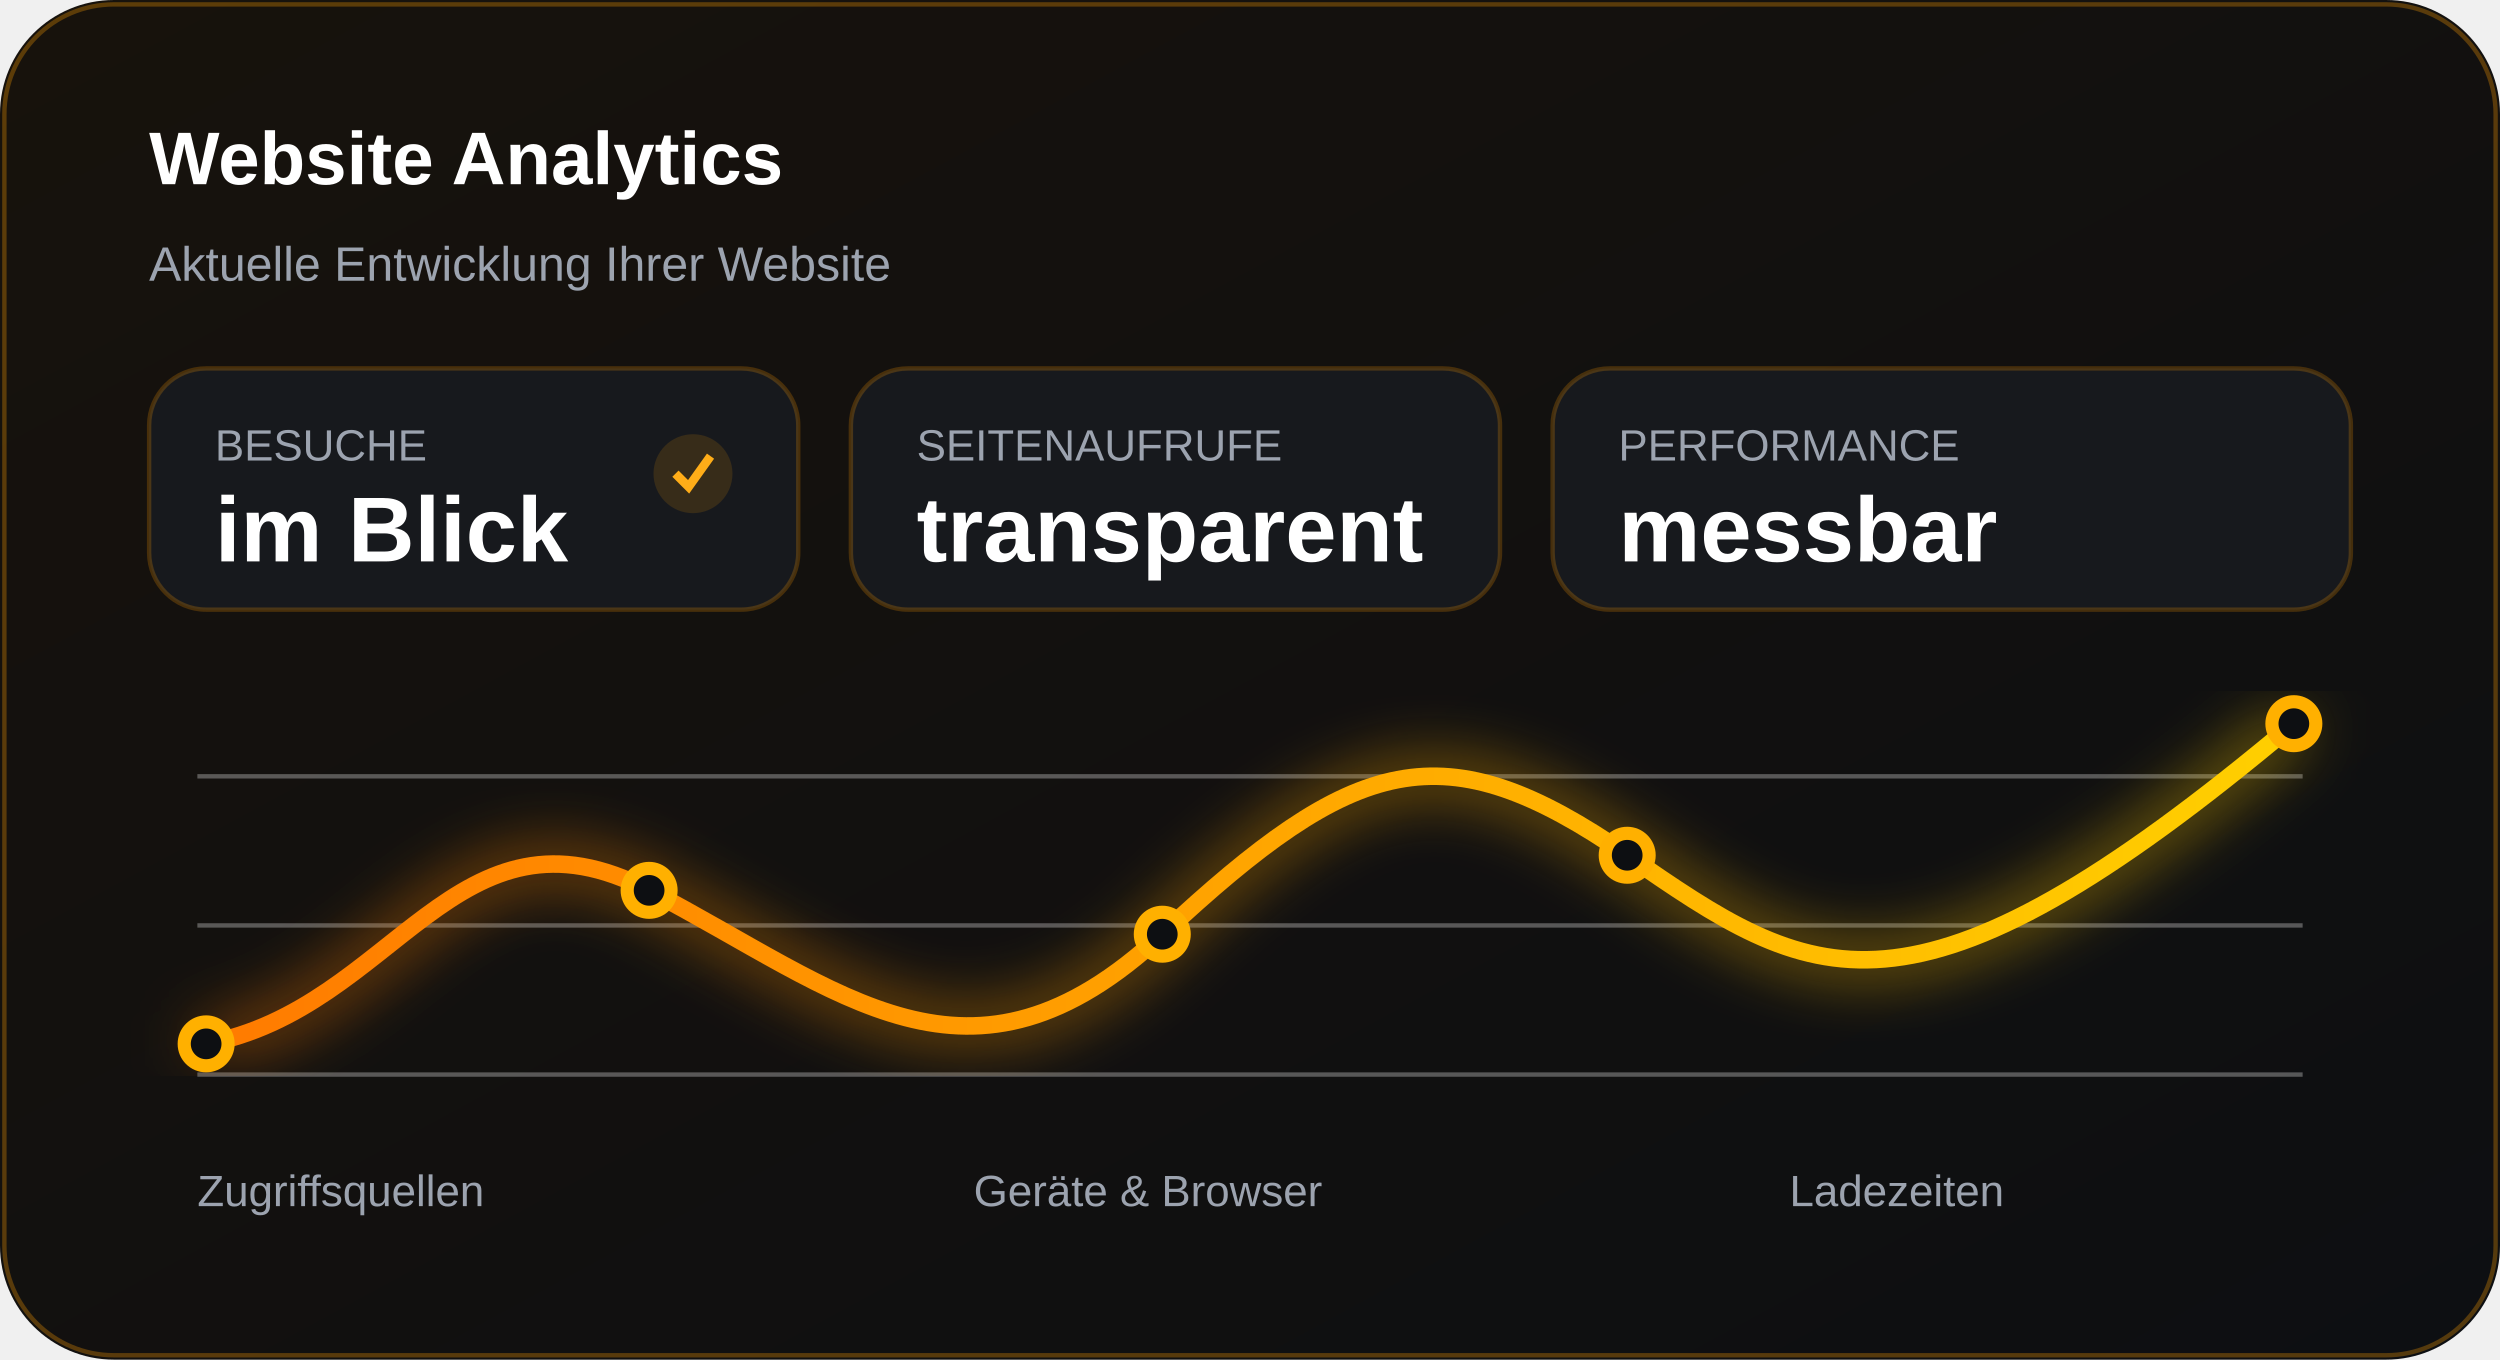
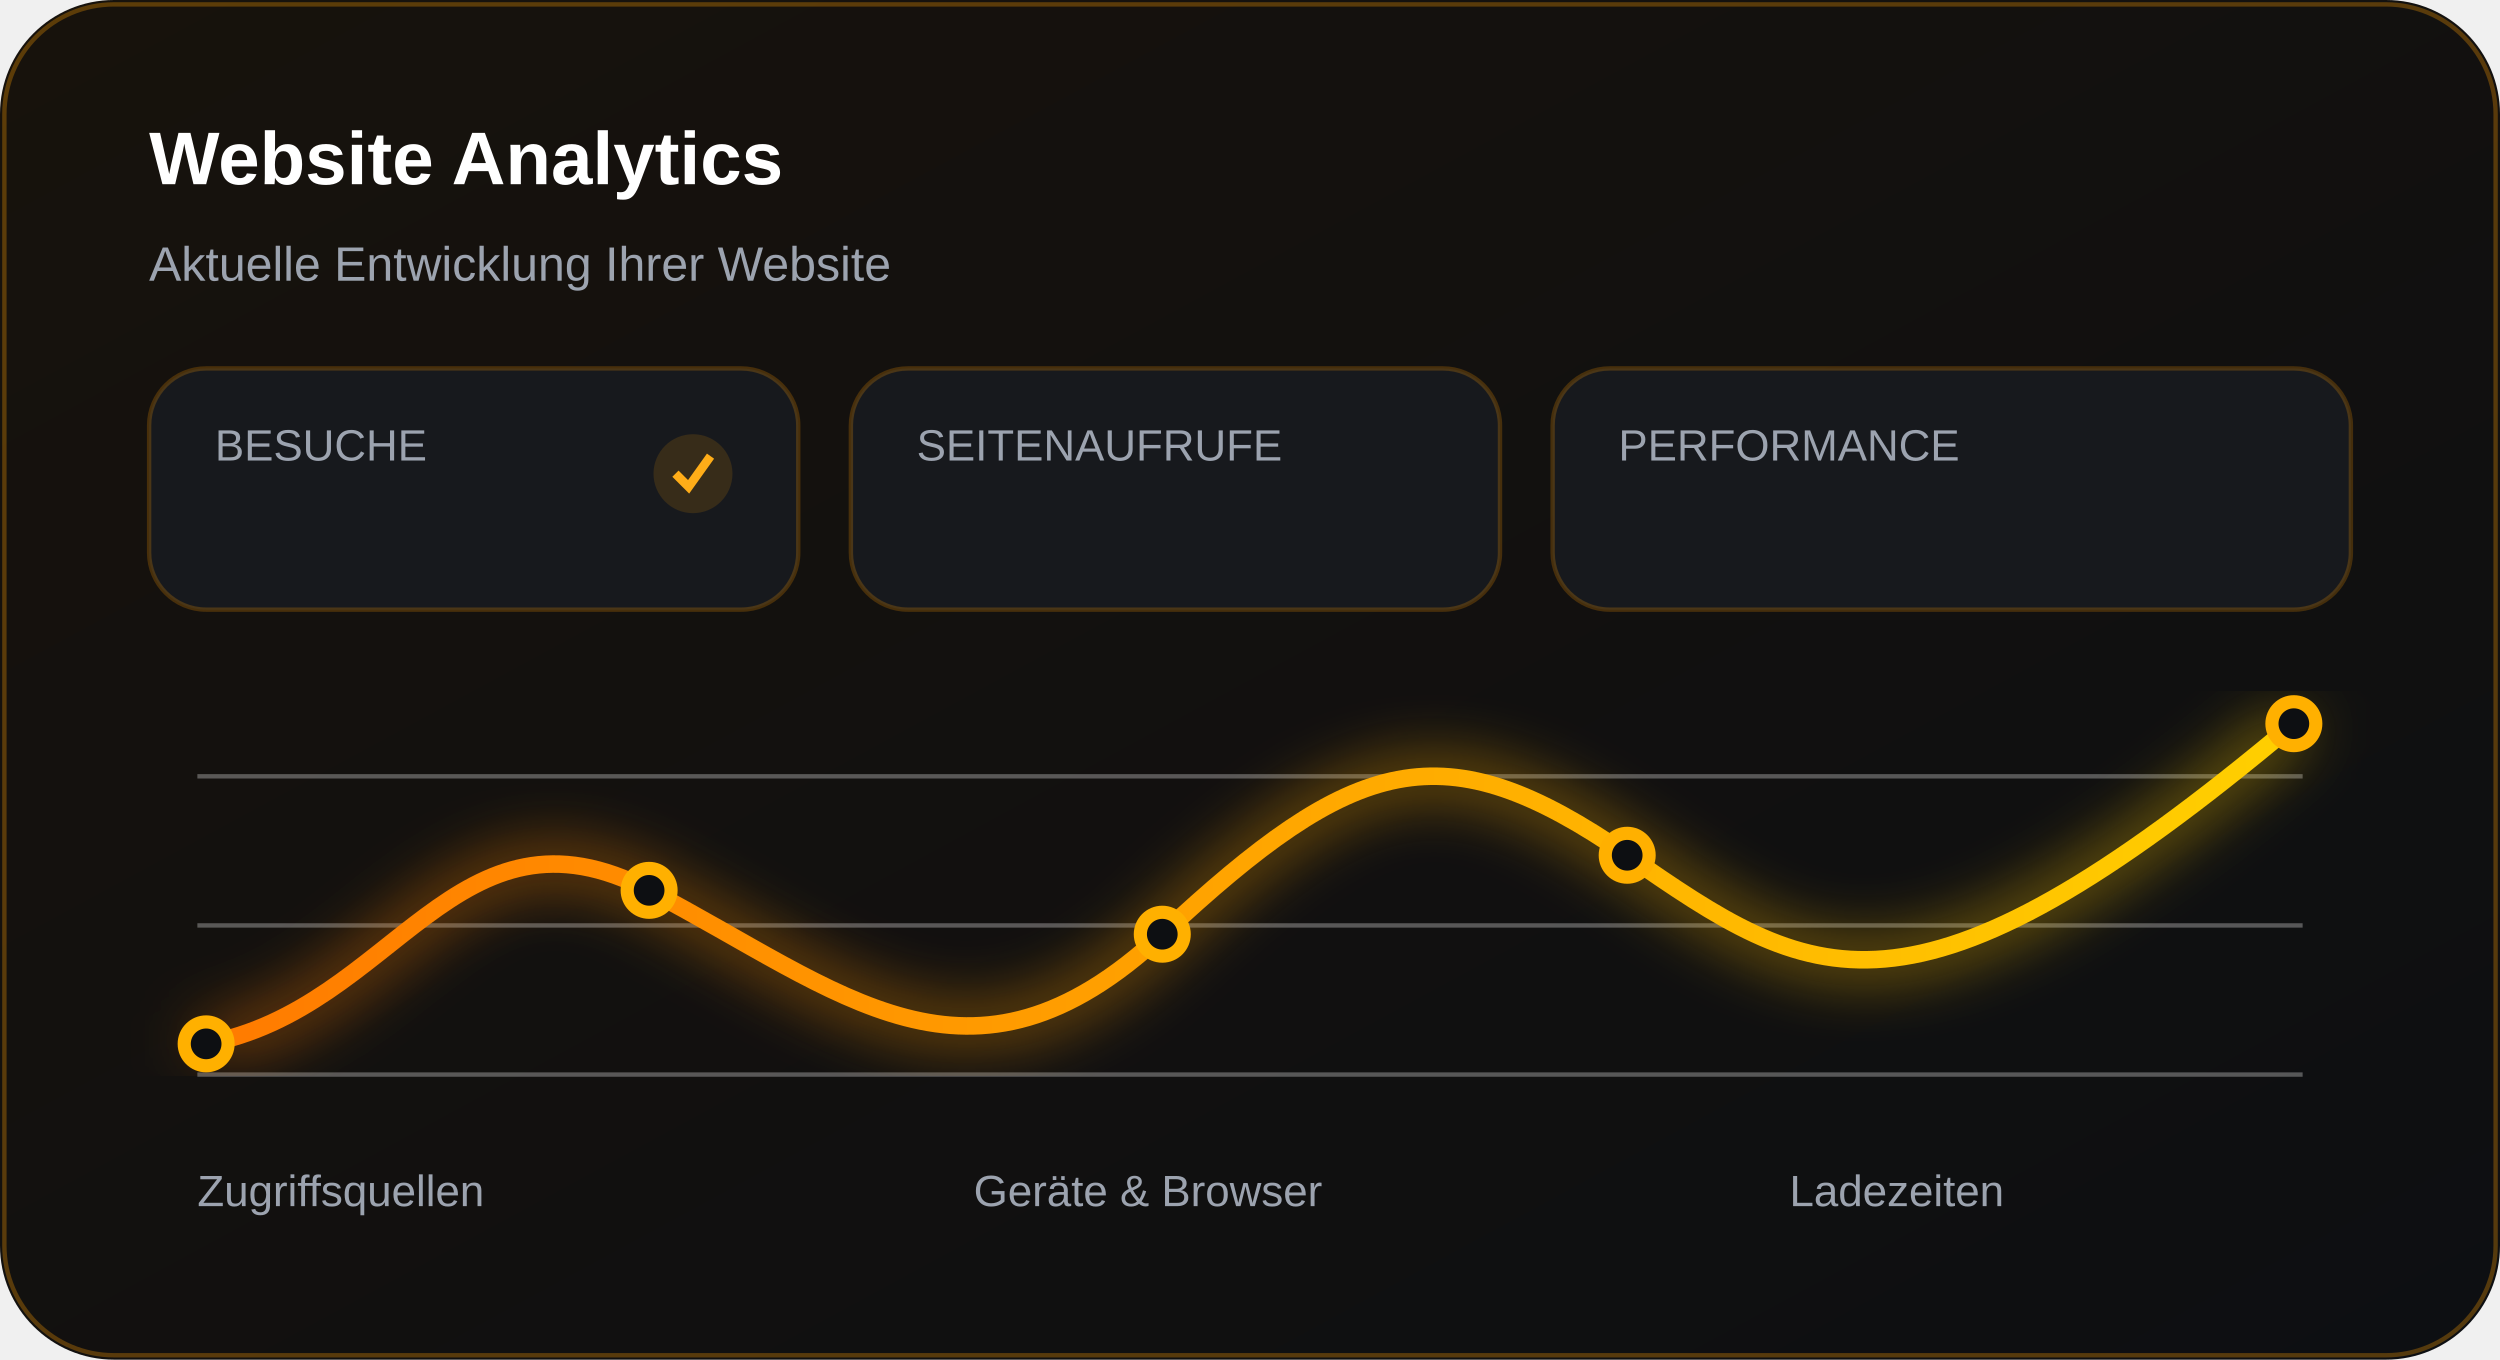
<svg xmlns="http://www.w3.org/2000/svg" width="570" height="310" viewBox="0 0 570 310">
  <defs>
    <linearGradient id="bg" x1="0" y1="0" x2="1" y2="1">
      <stop stop-color="#17120c" />
      <stop offset="1" stop-color="#0d0f12" />
    </linearGradient>
    <linearGradient id="line" x1="0" y1="0" x2="1" y2="0">
      <stop stop-color="#ff7a00" />
      <stop offset="1" stop-color="#ffd000" />
    </linearGradient>
    <filter id="glow">
      <feGaussianBlur stdDeviation="7" result="b" />
      <feMerge>
        <feMergeNode in="b" />
        <feMergeNode in="SourceGraphic" />
      </feMerge>
    </filter>
  </defs>
  <rect width="570" height="310" rx="26" fill="url(#bg)" />
  <rect x="1" y="1" width="568" height="308" rx="25" fill="none" stroke="#ff9d00" stroke-opacity=".3" />
  <text x="34" y="42" fill="#fff" font-family="Arial,sans-serif" font-size="17" font-weight="700">Website Analytics</text>
  <text x="34" y="64" fill="#9ca3af" font-family="Arial,sans-serif" font-size="11">Aktuelle Entwicklung Ihrer Website</text>
  <g font-family="Arial,sans-serif">
    <rect x="34" y="84" width="148" height="55" rx="13" fill="#17191d" stroke="#ff9d00" stroke-opacity=".22" />
    <text x="49" y="105" fill="#9ca3af" font-size="10">BESUCHE</text>
-     <text x="49" y="128" fill="#fff" font-size="21" font-weight="700">im Blick</text>
    <circle cx="158" cy="108" r="9" fill="#ff9d00" fill-opacity=".14" />
    <path d="m154 108 3 3 5-7" fill="none" stroke="#ffad18" stroke-width="2" />
    <rect x="194" y="84" width="148" height="55" rx="13" fill="#17191d" stroke="#ff9d00" stroke-opacity=".22" />
    <text x="209" y="105" fill="#9ca3af" font-size="10">SEITENAUFRUFE</text>
-     <text x="209" y="128" fill="#fff" font-size="21" font-weight="700">transparent</text>
    <rect x="354" y="84" width="182" height="55" rx="13" fill="#17191d" stroke="#ff9d00" stroke-opacity=".22" />
    <text x="369" y="105" fill="#9ca3af" font-size="10">PERFORMANCE</text>
-     <text x="369" y="128" fill="#fff" font-size="21" font-weight="700">messbar</text>
  </g>
  <g opacity=".3" stroke="#fff">
    <path d="M45 177H525" />
    <path d="M45 211H525" />
    <path d="M45 245H525" />
  </g>
  <path d="M47 238 C90 230 104 180 148 203 S221 254 265 213 S329 166 371 195 S435 239 523 165" fill="none" stroke="url(#line)" stroke-width="4" stroke-linecap="round" filter="url(#glow)" />
  <g fill="#0d0f12" stroke="#ffb000" stroke-width="3">
    <circle cx="47" cy="238" r="5" />
    <circle cx="148" cy="203" r="5" />
    <circle cx="265" cy="213" r="5" />
    <circle cx="371" cy="195" r="5" />
    <circle cx="523" cy="165" r="5" />
  </g>
  <g font-family="Arial,sans-serif" font-size="10" fill="#9ca3af">
    <text x="45" y="275">Zugriffsquellen</text>
    <text x="222" y="275">Geräte &amp; Browser</text>
    <text x="408" y="275">Ladezeiten</text>
  </g>
</svg>
